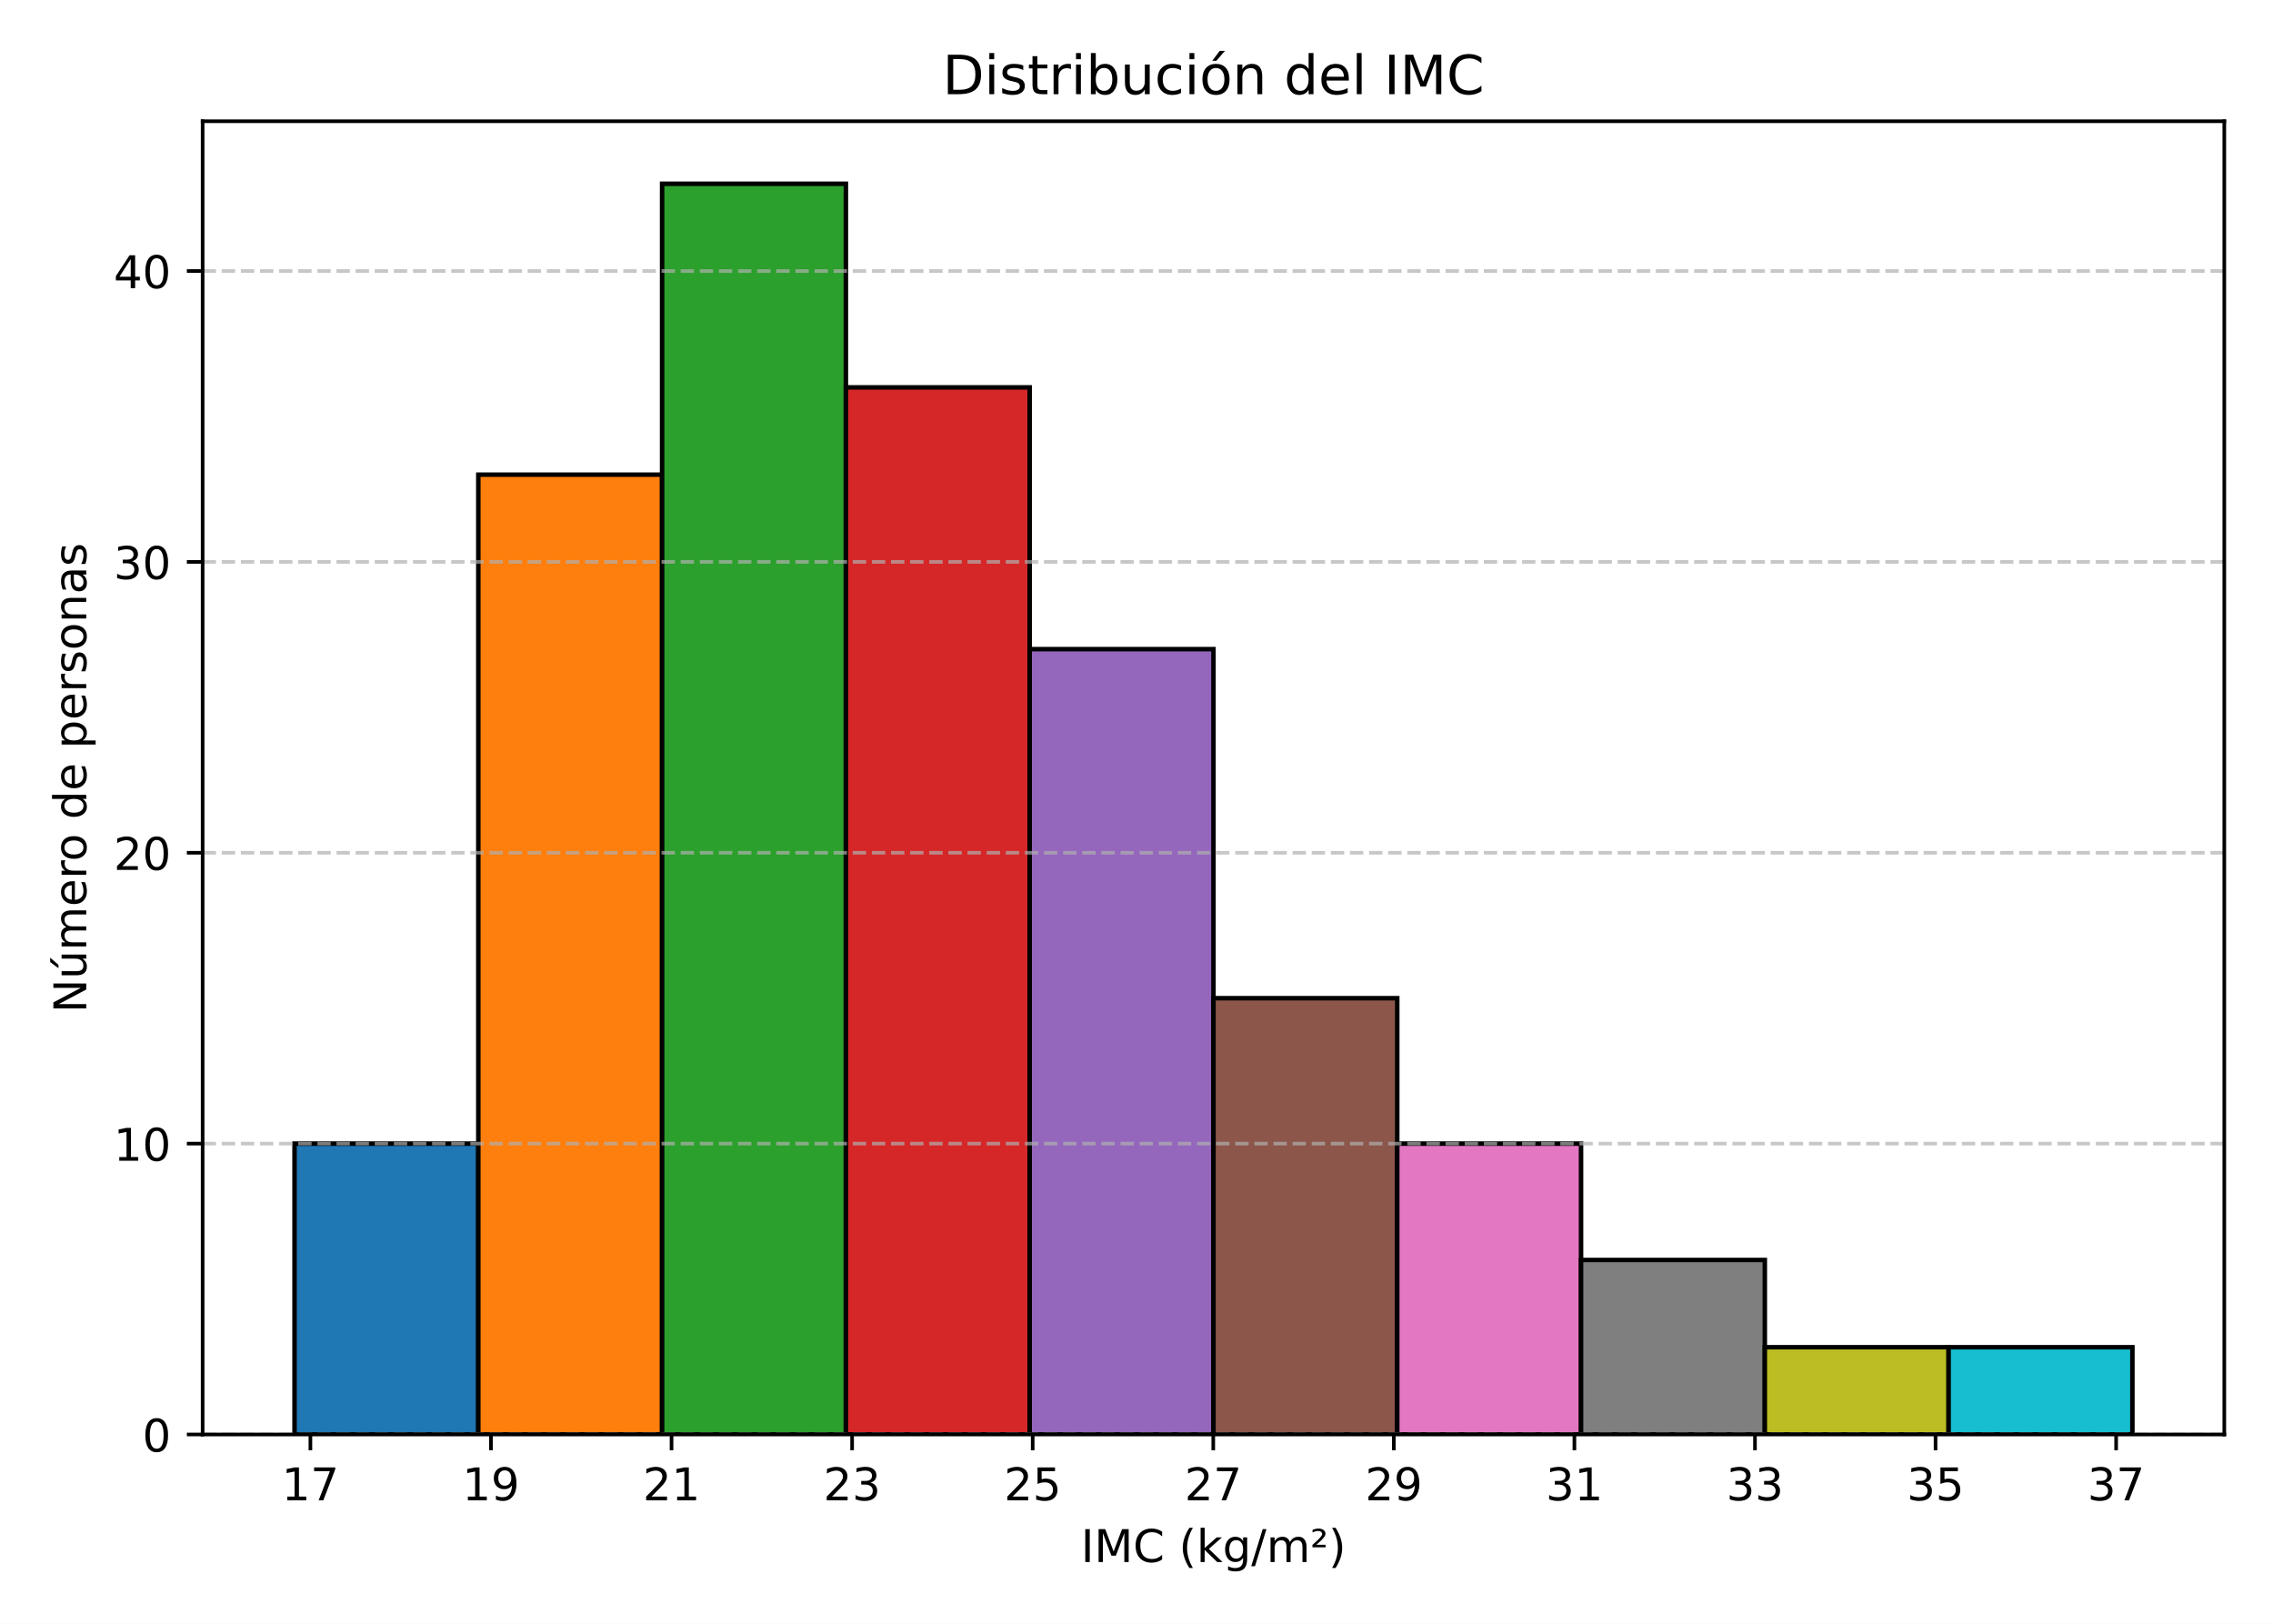
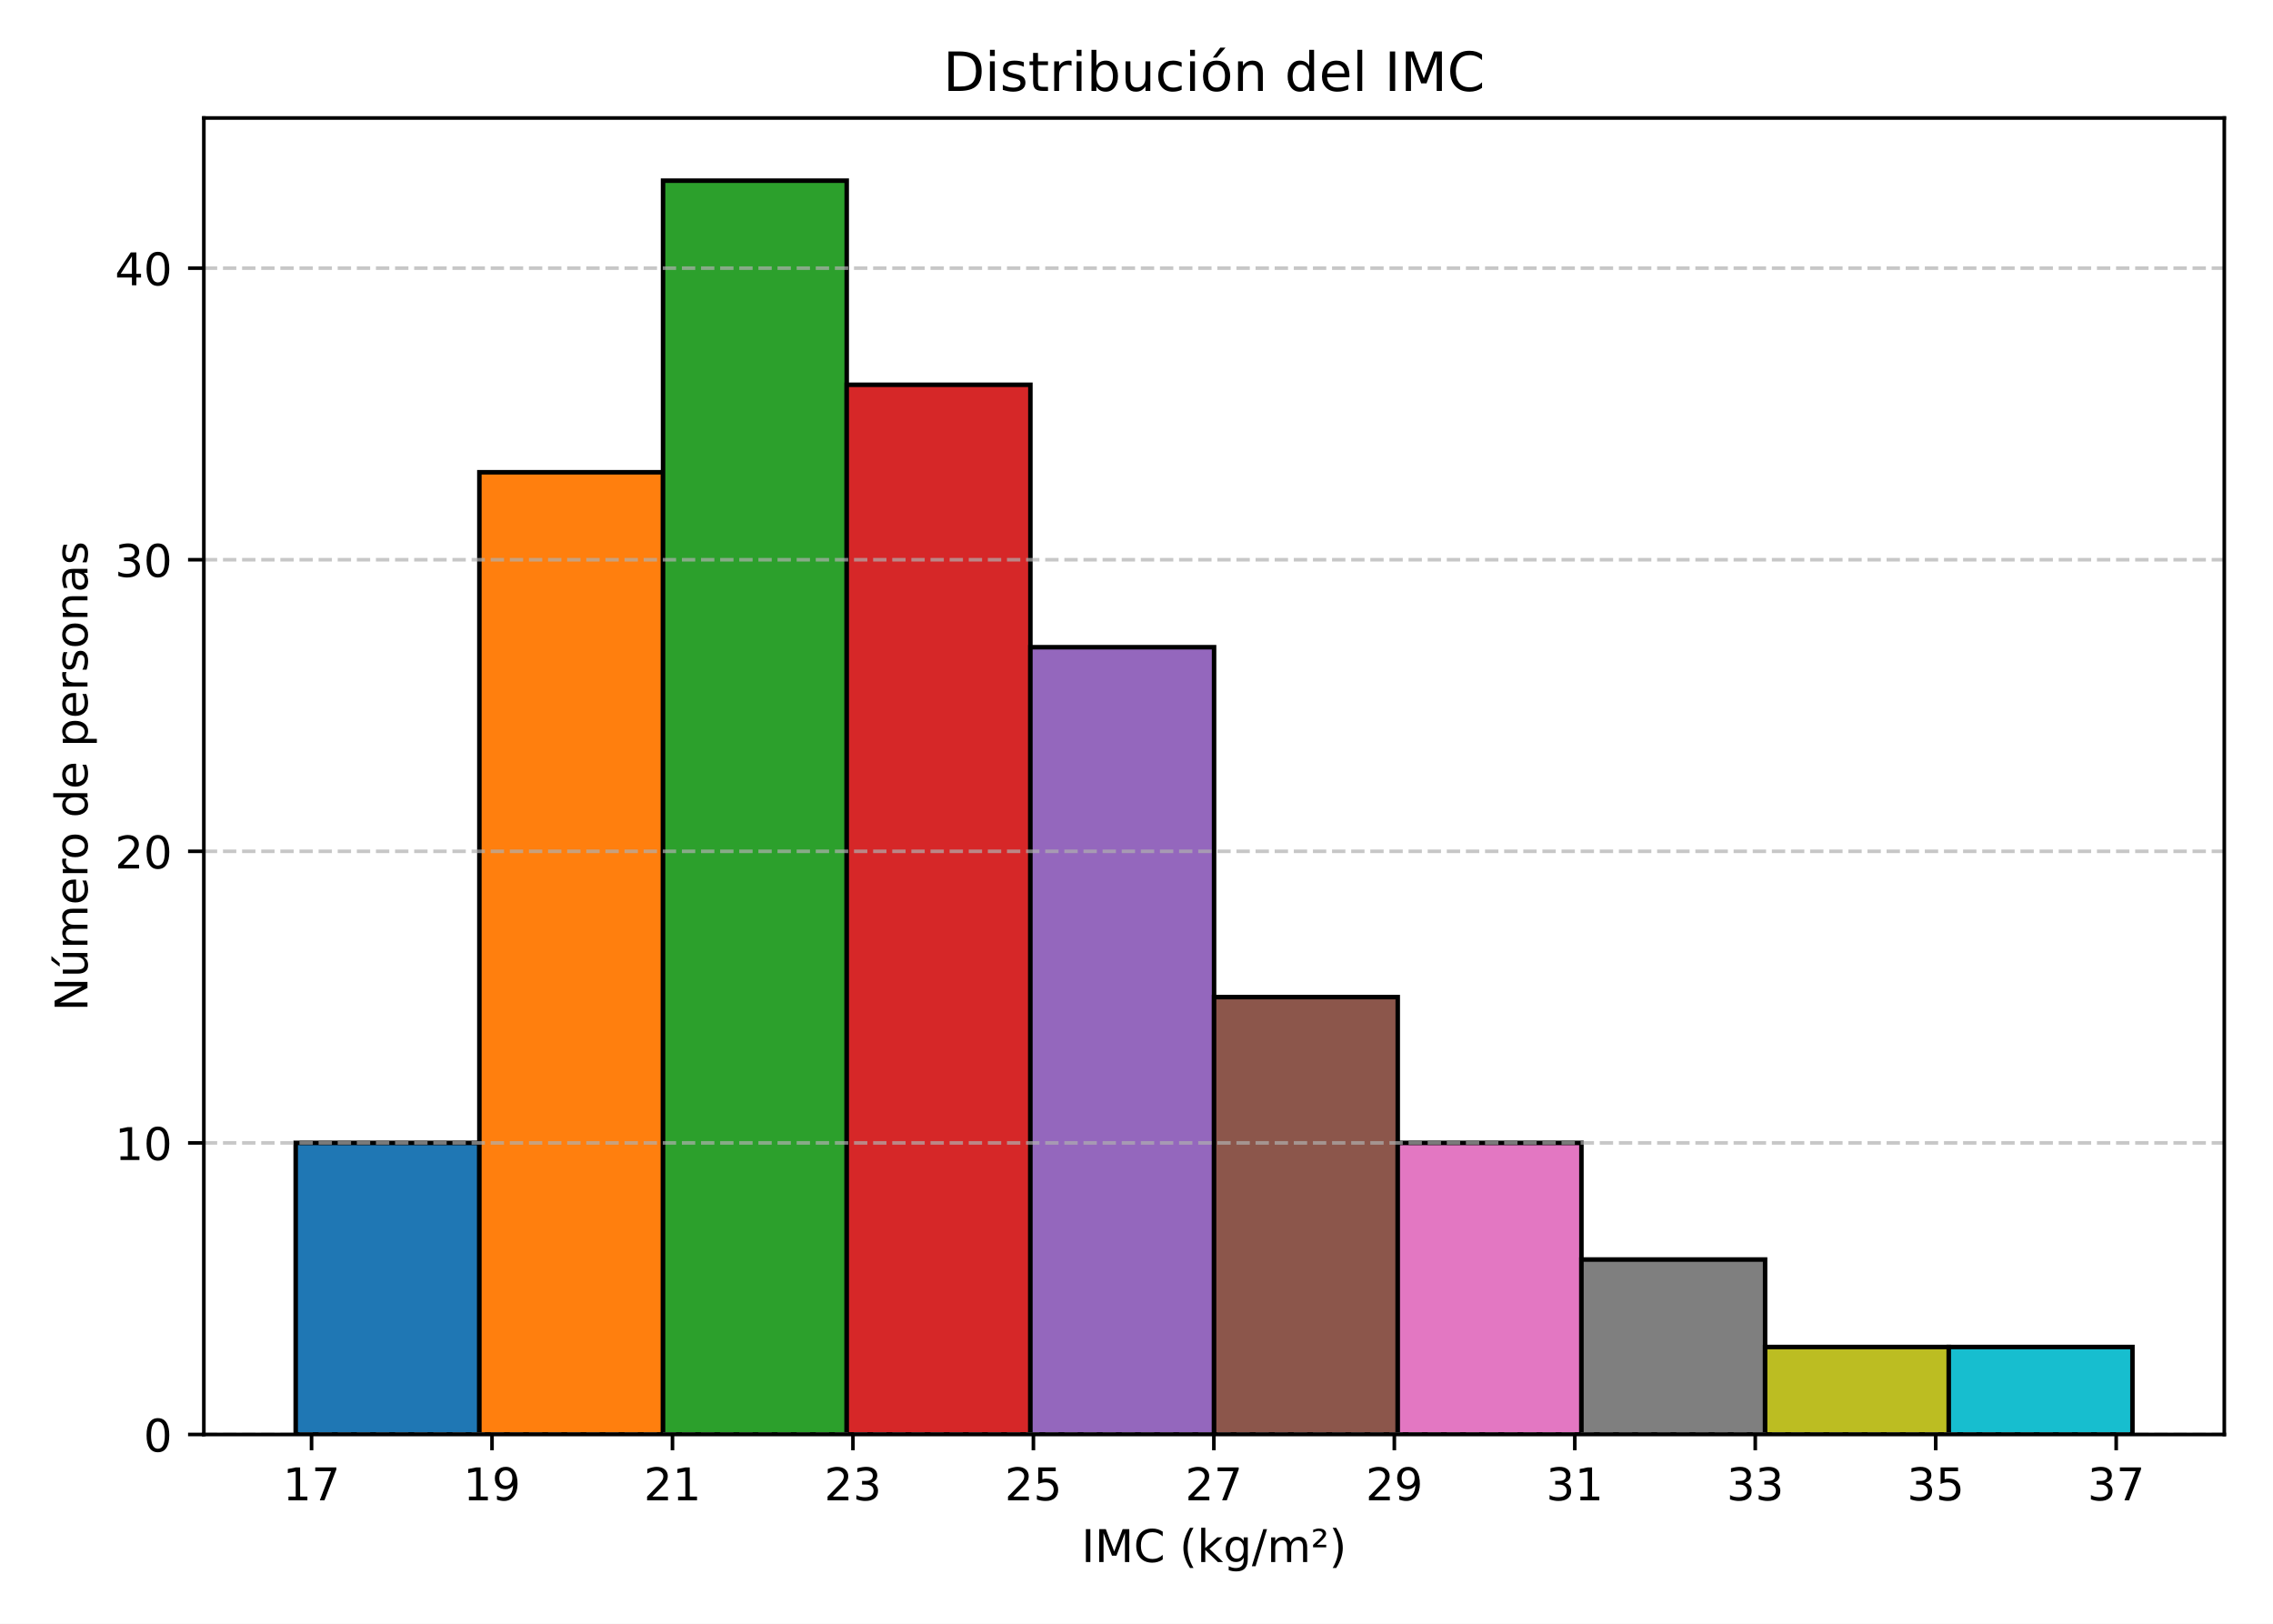
<svg xmlns="http://www.w3.org/2000/svg" xmlns:xlink="http://www.w3.org/1999/xlink" width="504pt" height="360pt" viewBox="0 0 504 360" version="1.1">
  <defs>
    <style type="text/css">*{stroke-linejoin: round; stroke-linecap: butt}</style>
  </defs>
  <g id="figure_1">
    <g id="patch_1">
      <path d="M 0 360  L 504 360  L 504 0  L 0 0  z " style="fill: #ffffff" />
    </g>
    <g id="axes_1">
      <g id="patch_2">
-         <path d="M 44.93 318.04  L 493.2 318.04  L 493.2 26.88  L 44.93 26.88  z " style="fill: #ffffff" />
+         <path d="M 45.2 318.04  L 493.2 318.04  L 493.2 26.16  L 45.2 26.16  z " style="fill: #ffffff" />
      </g>
      <g id="patch_3">
-         <path d="M 65.306 318.04  L 106.058 318.04  L 106.058 253.553  L 65.306 253.553  z " clip-path="url(#p13de9a1441)" style="fill: #1f77b4; stroke: #000000; stroke-linejoin: miter" />
+         <path d="M 65.564 318.04  L 106.291 318.04  L 106.291 253.393  L 65.564 253.393  z " clip-path="url(#p367b91d0f3)" style="fill: #1f77b4; stroke: #000000; stroke-linejoin: miter" />
      </g>
      <g id="patch_4">
-         <path d="M 106.058 318.04  L 146.81 318.04  L 146.81 105.232  L 106.058 105.232  z " clip-path="url(#p13de9a1441)" style="fill: #ff7f0e; stroke: #000000; stroke-linejoin: miter" />
+         <path d="M 106.291 318.04  L 147.018 318.04  L 147.018 104.706  L 106.291 104.706  z " clip-path="url(#p367b91d0f3)" style="fill: #ff7f0e; stroke: #000000; stroke-linejoin: miter" />
      </g>
      <g id="patch_5">
-         <path d="M 146.81 318.04  L 187.561 318.04  L 187.561 40.745  L 146.81 40.745  z " clip-path="url(#p13de9a1441)" style="fill: #2ca02c; stroke: #000000; stroke-linejoin: miter" />
+         <path d="M 147.018 318.04  L 187.745 318.04  L 187.745 40.059  L 147.018 40.059  z " clip-path="url(#p367b91d0f3)" style="fill: #2ca02c; stroke: #000000; stroke-linejoin: miter" />
      </g>
      <g id="patch_6">
-         <path d="M 187.561 318.04  L 228.313 318.04  L 228.313 85.886  L 187.561 85.886  z " clip-path="url(#p13de9a1441)" style="fill: #d62728; stroke: #000000; stroke-linejoin: miter" />
+         <path d="M 187.745 318.04  L 228.473 318.04  L 228.473 85.312  L 187.745 85.312  z " clip-path="url(#p367b91d0f3)" style="fill: #d62728; stroke: #000000; stroke-linejoin: miter" />
      </g>
      <g id="patch_7">
-         <path d="M 228.313 318.04  L 269.065 318.04  L 269.065 143.924  L 228.313 143.924  z " clip-path="url(#p13de9a1441)" style="fill: #9467bd; stroke: #000000; stroke-linejoin: miter" />
+         <path d="M 228.473 318.04  L 269.2 318.04  L 269.2 143.494  L 228.473 143.494  z " clip-path="url(#p367b91d0f3)" style="fill: #9467bd; stroke: #000000; stroke-linejoin: miter" />
      </g>
      <g id="patch_8">
-         <path d="M 269.065 318.04  L 309.817 318.04  L 309.817 221.309  L 269.065 221.309  z " clip-path="url(#p13de9a1441)" style="fill: #8c564b; stroke: #000000; stroke-linejoin: miter" />
+         <path d="M 269.2 318.04  L 309.927 318.04  L 309.927 221.07  L 269.2 221.07  z " clip-path="url(#p367b91d0f3)" style="fill: #8c564b; stroke: #000000; stroke-linejoin: miter" />
      </g>
      <g id="patch_9">
-         <path d="M 309.817 318.04  L 350.569 318.04  L 350.569 253.553  L 309.817 253.553  z " clip-path="url(#p13de9a1441)" style="fill: #e377c2; stroke: #000000; stroke-linejoin: miter" />
+         <path d="M 309.927 318.04  L 350.655 318.04  L 350.655 253.393  L 309.927 253.393  z " clip-path="url(#p367b91d0f3)" style="fill: #e377c2; stroke: #000000; stroke-linejoin: miter" />
      </g>
      <g id="patch_10">
-         <path d="M 350.569 318.04  L 391.32 318.04  L 391.32 279.348  L 350.569 279.348  z " clip-path="url(#p13de9a1441)" style="fill: #7f7f7f; stroke: #000000; stroke-linejoin: miter" />
+         <path d="M 350.655 318.04  L 391.382 318.04  L 391.382 279.252  L 350.655 279.252  z " clip-path="url(#p367b91d0f3)" style="fill: #7f7f7f; stroke: #000000; stroke-linejoin: miter" />
      </g>
      <g id="patch_11">
-         <path d="M 391.32 318.04  L 432.072 318.04  L 432.072 298.694  L 391.32 298.694  z " clip-path="url(#p13de9a1441)" style="fill: #bcbd22; stroke: #000000; stroke-linejoin: miter" />
+         <path d="M 391.382 318.04  L 432.109 318.04  L 432.109 298.646  L 391.382 298.646  z " clip-path="url(#p367b91d0f3)" style="fill: #bcbd22; stroke: #000000; stroke-linejoin: miter" />
      </g>
      <g id="patch_12">
-         <path d="M 432.072 318.04  L 472.824 318.04  L 472.824 298.694  L 432.072 298.694  z " clip-path="url(#p13de9a1441)" style="fill: #17becf; stroke: #000000; stroke-linejoin: miter" />
+         <path d="M 432.109 318.04  L 472.836 318.04  L 472.836 298.646  L 432.109 298.646  z " clip-path="url(#p367b91d0f3)" style="fill: #17becf; stroke: #000000; stroke-linejoin: miter" />
      </g>
      <g id="matplotlib.axis_1">
        <g id="xtick_1">
          <g id="line2d_1">
            <defs>
-               <path id="ma0584a6350" d="M 0 0  L 0 3.5  " style="stroke: #000000; stroke-width: 0.8" />
+               <path id="mebb7be02b2" d="M 0 0  L 0 3.5  " style="stroke: #000000; stroke-width: 0.8" />
            </defs>
            <g>
-               <use xlink:href="#ma0584a6350" x="68.825" y="318.04" style="stroke: #000000; stroke-width: 0.8" />
+               <use xlink:href="#mebb7be02b2" x="69.08" y="318.04" style="stroke: #000000; stroke-width: 0.8" />
            </g>
          </g>
          <g id="text_1">
-             <g transform="translate(62.46231 332.6384) scale(0.1 -0.1)">
+             <g transform="translate(62.71791 332.6384) scale(0.1 -0.1)">
              <defs>
                <path id="DejaVuSans-31" d="M 794 531  L 1825 531  L 1825 4091  L 703 3866  L 703 4441  L 1819 4666  L 2450 4666  L 2450 531  L 3481 531  L 3481 0  L 794 0  L 794 531  z " transform="scale(0.015625)" />
                <path id="DejaVuSans-37" d="M 525 4666  L 3525 4666  L 3525 4397  L 1831 0  L 1172 0  L 2766 4134  L 525 4134  L 525 4666  z " transform="scale(0.015625)" />
              </defs>
              <use xlink:href="#DejaVuSans-31" />
-               <use xlink:href="#DejaVuSans-37" transform="translate(63.62305 0)" />
+               <use xlink:href="#DejaVuSans-37" x="63.623" />
            </g>
          </g>
        </g>
        <g id="xtick_2">
          <g id="line2d_2">
            <g>
-               <use xlink:href="#ma0584a6350" x="108.864" y="318.04" style="stroke: #000000; stroke-width: 0.8" />
+               <use xlink:href="#mebb7be02b2" x="109.095" y="318.04" style="stroke: #000000; stroke-width: 0.8" />
            </g>
          </g>
          <g id="text_2">
-             <g transform="translate(102.5014 332.6384) scale(0.1 -0.1)">
+             <g transform="translate(102.7329 332.6384) scale(0.1 -0.1)">
              <defs>
                <path id="DejaVuSans-39" d="M 703 97  L 703 672  Q 941 559 1184 500  Q 1428 441 1663 441  Q 2288 441 2617 861  Q 2947 1281 2994 2138  Q 2813 1869 2534 1725  Q 2256 1581 1919 1581  Q 1219 1581 811 2004  Q 403 2428 403 3163  Q 403 3881 828 4315  Q 1253 4750 1959 4750  Q 2769 4750 3195 4129  Q 3622 3509 3622 2328  Q 3622 1225 3098 567  Q 2575 -91 1691 -91  Q 1453 -91 1209 -44  Q 966 3 703 97  z M 1959 2075  Q 2384 2075 2632 2365  Q 2881 2656 2881 3163  Q 2881 3666 2632 3958  Q 2384 4250 1959 4250  Q 1534 4250 1286 3958  Q 1038 3666 1038 3163  Q 1038 2656 1286 2365  Q 1534 2075 1959 2075  z " transform="scale(0.015625)" />
              </defs>
              <use xlink:href="#DejaVuSans-31" />
-               <use xlink:href="#DejaVuSans-39" transform="translate(63.62305 0)" />
+               <use xlink:href="#DejaVuSans-39" x="63.623" />
            </g>
          </g>
        </g>
        <g id="xtick_3">
          <g id="line2d_3">
            <g>
-               <use xlink:href="#ma0584a6350" x="148.903" y="318.04" style="stroke: #000000; stroke-width: 0.8" />
+               <use xlink:href="#mebb7be02b2" x="149.11" y="318.04" style="stroke: #000000; stroke-width: 0.8" />
            </g>
          </g>
          <g id="text_3">
-             <g transform="translate(142.5405 332.6384) scale(0.1 -0.1)">
+             <g transform="translate(142.7478 332.6384) scale(0.1 -0.1)">
              <defs>
                <path id="DejaVuSans-32" d="M 1228 531  L 3431 531  L 3431 0  L 469 0  L 469 531  Q 828 903 1448 1529  Q 2069 2156 2228 2338  Q 2531 2678 2651 2914  Q 2772 3150 2772 3378  Q 2772 3750 2511 3984  Q 2250 4219 1831 4219  Q 1534 4219 1204 4116  Q 875 4013 500 3803  L 500 4441  Q 881 4594 1212 4672  Q 1544 4750 1819 4750  Q 2544 4750 2975 4387  Q 3406 4025 3406 3419  Q 3406 3131 3298 2873  Q 3191 2616 2906 2266  Q 2828 2175 2409 1742  Q 1991 1309 1228 531  z " transform="scale(0.015625)" />
              </defs>
              <use xlink:href="#DejaVuSans-32" />
-               <use xlink:href="#DejaVuSans-31" transform="translate(63.62305 0)" />
+               <use xlink:href="#DejaVuSans-31" x="63.623" />
            </g>
          </g>
        </g>
        <g id="xtick_4">
          <g id="line2d_4">
            <g>
-               <use xlink:href="#ma0584a6350" x="188.942" y="318.04" style="stroke: #000000; stroke-width: 0.8" />
+               <use xlink:href="#mebb7be02b2" x="189.125" y="318.04" style="stroke: #000000; stroke-width: 0.8" />
            </g>
          </g>
          <g id="text_4">
-             <g transform="translate(182.5795 332.6384) scale(0.1 -0.1)">
+             <g transform="translate(182.7628 332.6384) scale(0.1 -0.1)">
              <defs>
                <path id="DejaVuSans-33" d="M 2597 2516  Q 3050 2419 3304 2112  Q 3559 1806 3559 1356  Q 3559 666 3084 287  Q 2609 -91 1734 -91  Q 1441 -91 1130 -33  Q 819 25 488 141  L 488 750  Q 750 597 1062 519  Q 1375 441 1716 441  Q 2309 441 2620 675  Q 2931 909 2931 1356  Q 2931 1769 2642 2001  Q 2353 2234 1838 2234  L 1294 2234  L 1294 2753  L 1863 2753  Q 2328 2753 2575 2939  Q 2822 3125 2822 3475  Q 2822 3834 2567 4026  Q 2313 4219 1838 4219  Q 1578 4219 1281 4162  Q 984 4106 628 3988  L 628 4550  Q 988 4650 1302 4700  Q 1616 4750 1894 4750  Q 2613 4750 3031 4423  Q 3450 4097 3450 3541  Q 3450 3153 3228 2886  Q 3006 2619 2597 2516  z " transform="scale(0.015625)" />
              </defs>
              <use xlink:href="#DejaVuSans-32" />
-               <use xlink:href="#DejaVuSans-33" transform="translate(63.62305 0)" />
+               <use xlink:href="#DejaVuSans-33" x="63.623" />
            </g>
          </g>
        </g>
        <g id="xtick_5">
          <g id="line2d_5">
            <g>
-               <use xlink:href="#ma0584a6350" x="228.981" y="318.04" style="stroke: #000000; stroke-width: 0.8" />
+               <use xlink:href="#mebb7be02b2" x="229.14" y="318.04" style="stroke: #000000; stroke-width: 0.8" />
            </g>
          </g>
          <g id="text_5">
-             <g transform="translate(222.6186 332.6384) scale(0.1 -0.1)">
+             <g transform="translate(222.7778 332.6384) scale(0.1 -0.1)">
              <defs>
                <path id="DejaVuSans-35" d="M 691 4666  L 3169 4666  L 3169 4134  L 1269 4134  L 1269 2991  Q 1406 3038 1543 3061  Q 1681 3084 1819 3084  Q 2600 3084 3056 2656  Q 3513 2228 3513 1497  Q 3513 744 3044 326  Q 2575 -91 1722 -91  Q 1428 -91 1123 -41  Q 819 9 494 109  L 494 744  Q 775 591 1075 516  Q 1375 441 1709 441  Q 2250 441 2565 725  Q 2881 1009 2881 1497  Q 2881 1984 2565 2268  Q 2250 2553 1709 2553  Q 1456 2553 1204 2497  Q 953 2441 691 2322  L 691 4666  z " transform="scale(0.015625)" />
              </defs>
              <use xlink:href="#DejaVuSans-32" />
-               <use xlink:href="#DejaVuSans-35" transform="translate(63.62305 0)" />
+               <use xlink:href="#DejaVuSans-35" x="63.623" />
            </g>
          </g>
        </g>
        <g id="xtick_6">
          <g id="line2d_6">
            <g>
-               <use xlink:href="#ma0584a6350" x="269.02" y="318.04" style="stroke: #000000; stroke-width: 0.8" />
+               <use xlink:href="#mebb7be02b2" x="269.155" y="318.04" style="stroke: #000000; stroke-width: 0.8" />
            </g>
          </g>
          <g id="text_6">
-             <g transform="translate(262.6577 332.6384) scale(0.1 -0.1)">
-               <use xlink:href="#DejaVuSans-32" />
-               <use xlink:href="#DejaVuSans-37" transform="translate(63.62305 0)" />
+             <g transform="translate(262.7927 332.6384) scale(0.1 -0.1)">
+               <use xlink:href="#DejaVuSans-32" />
+               <use xlink:href="#DejaVuSans-37" x="63.623" />
            </g>
          </g>
        </g>
        <g id="xtick_7">
          <g id="line2d_7">
            <g>
-               <use xlink:href="#ma0584a6350" x="309.059" y="318.04" style="stroke: #000000; stroke-width: 0.8" />
+               <use xlink:href="#mebb7be02b2" x="309.17" y="318.04" style="stroke: #000000; stroke-width: 0.8" />
            </g>
          </g>
          <g id="text_7">
-             <g transform="translate(302.6968 332.6384) scale(0.1 -0.1)">
-               <use xlink:href="#DejaVuSans-32" />
-               <use xlink:href="#DejaVuSans-39" transform="translate(63.62305 0)" />
+             <g transform="translate(302.8077 332.6384) scale(0.1 -0.1)">
+               <use xlink:href="#DejaVuSans-32" />
+               <use xlink:href="#DejaVuSans-39" x="63.623" />
            </g>
          </g>
        </g>
        <g id="xtick_8">
          <g id="line2d_8">
            <g>
-               <use xlink:href="#ma0584a6350" x="349.098" y="318.04" style="stroke: #000000; stroke-width: 0.8" />
+               <use xlink:href="#mebb7be02b2" x="349.185" y="318.04" style="stroke: #000000; stroke-width: 0.8" />
            </g>
          </g>
          <g id="text_8">
-             <g transform="translate(342.7358 332.6384) scale(0.1 -0.1)">
+             <g transform="translate(342.8226 332.6384) scale(0.1 -0.1)">
              <use xlink:href="#DejaVuSans-33" />
-               <use xlink:href="#DejaVuSans-31" transform="translate(63.62305 0)" />
+               <use xlink:href="#DejaVuSans-31" x="63.623" />
            </g>
          </g>
        </g>
        <g id="xtick_9">
          <g id="line2d_9">
            <g>
-               <use xlink:href="#ma0584a6350" x="389.137" y="318.04" style="stroke: #000000; stroke-width: 0.8" />
+               <use xlink:href="#mebb7be02b2" x="389.2" y="318.04" style="stroke: #000000; stroke-width: 0.8" />
            </g>
          </g>
          <g id="text_9">
-             <g transform="translate(382.7749 332.6384) scale(0.1 -0.1)">
+             <g transform="translate(382.8376 332.6384) scale(0.1 -0.1)">
              <use xlink:href="#DejaVuSans-33" />
-               <use xlink:href="#DejaVuSans-33" transform="translate(63.62305 0)" />
+               <use xlink:href="#DejaVuSans-33" x="63.623" />
            </g>
          </g>
        </g>
        <g id="xtick_10">
          <g id="line2d_10">
            <g>
-               <use xlink:href="#ma0584a6350" x="429.176" y="318.04" style="stroke: #000000; stroke-width: 0.8" />
+               <use xlink:href="#mebb7be02b2" x="429.215" y="318.04" style="stroke: #000000; stroke-width: 0.8" />
            </g>
          </g>
          <g id="text_10">
-             <g transform="translate(422.814 332.6384) scale(0.1 -0.1)">
+             <g transform="translate(422.8526 332.6384) scale(0.1 -0.1)">
              <use xlink:href="#DejaVuSans-33" />
-               <use xlink:href="#DejaVuSans-35" transform="translate(63.62305 0)" />
+               <use xlink:href="#DejaVuSans-35" x="63.623" />
            </g>
          </g>
        </g>
        <g id="xtick_11">
          <g id="line2d_11">
            <g>
-               <use xlink:href="#ma0584a6350" x="469.216" y="318.04" style="stroke: #000000; stroke-width: 0.8" />
+               <use xlink:href="#mebb7be02b2" x="469.23" y="318.04" style="stroke: #000000; stroke-width: 0.8" />
            </g>
          </g>
          <g id="text_11">
-             <g transform="translate(462.8531 332.6384) scale(0.1 -0.1)">
+             <g transform="translate(462.8675 332.6384) scale(0.1 -0.1)">
              <use xlink:href="#DejaVuSans-33" />
-               <use xlink:href="#DejaVuSans-37" transform="translate(63.62305 0)" />
+               <use xlink:href="#DejaVuSans-37" x="63.623" />
            </g>
          </g>
        </g>
        <g id="text_12">
-           <g transform="translate(239.665 346.3166) scale(0.1 -0.1)">
+           <g transform="translate(239.8 346.3166) scale(0.1 -0.1)">
            <defs>
              <path id="DejaVuSans-49" d="M 628 4666  L 1259 4666  L 1259 0  L 628 0  L 628 4666  z " transform="scale(0.015625)" />
              <path id="DejaVuSans-4d" d="M 628 4666  L 1569 4666  L 2759 1491  L 3956 4666  L 4897 4666  L 4897 0  L 4281 0  L 4281 4097  L 3078 897  L 2444 897  L 1241 4097  L 1241 0  L 628 0  L 628 4666  z " transform="scale(0.015625)" />
              <path id="DejaVuSans-43" d="M 4122 4306  L 4122 3641  Q 3803 3938 3442 4084  Q 3081 4231 2675 4231  Q 1875 4231 1450 3742  Q 1025 3253 1025 2328  Q 1025 1406 1450 917  Q 1875 428 2675 428  Q 3081 428 3442 575  Q 3803 722 4122 1019  L 4122 359  Q 3791 134 3420 21  Q 3050 -91 2638 -91  Q 1578 -91 968 557  Q 359 1206 359 2328  Q 359 3453 968 4101  Q 1578 4750 2638 4750  Q 3056 4750 3426 4639  Q 3797 4528 4122 4306  z " transform="scale(0.015625)" />
              <path id="DejaVuSans-20" transform="scale(0.015625)" />
              <path id="DejaVuSans-28" d="M 1984 4856  Q 1566 4138 1362 3434  Q 1159 2731 1159 2009  Q 1159 1288 1364 580  Q 1569 -128 1984 -844  L 1484 -844  Q 1016 -109 783 600  Q 550 1309 550 2009  Q 550 2706 781 3412  Q 1013 4119 1484 4856  L 1984 4856  z " transform="scale(0.015625)" />
              <path id="DejaVuSans-6b" d="M 581 4863  L 1159 4863  L 1159 1991  L 2875 3500  L 3609 3500  L 1753 1863  L 3688 0  L 2938 0  L 1159 1709  L 1159 0  L 581 0  L 581 4863  z " transform="scale(0.015625)" />
              <path id="DejaVuSans-67" d="M 2906 1791  Q 2906 2416 2648 2759  Q 2391 3103 1925 3103  Q 1463 3103 1205 2759  Q 947 2416 947 1791  Q 947 1169 1205 825  Q 1463 481 1925 481  Q 2391 481 2648 825  Q 2906 1169 2906 1791  z M 3481 434  Q 3481 -459 3084 -895  Q 2688 -1331 1869 -1331  Q 1566 -1331 1297 -1286  Q 1028 -1241 775 -1147  L 775 -588  Q 1028 -725 1275 -790  Q 1522 -856 1778 -856  Q 2344 -856 2625 -561  Q 2906 -266 2906 331  L 2906 616  Q 2728 306 2450 153  Q 2172 0 1784 0  Q 1141 0 747 490  Q 353 981 353 1791  Q 353 2603 747 3093  Q 1141 3584 1784 3584  Q 2172 3584 2450 3431  Q 2728 3278 2906 2969  L 2906 3500  L 3481 3500  L 3481 434  z " transform="scale(0.015625)" />
              <path id="DejaVuSans-2f" d="M 1625 4666  L 2156 4666  L 531 -594  L 0 -594  L 1625 4666  z " transform="scale(0.015625)" />
              <path id="DejaVuSans-6d" d="M 3328 2828  Q 3544 3216 3844 3400  Q 4144 3584 4550 3584  Q 5097 3584 5394 3201  Q 5691 2819 5691 2113  L 5691 0  L 5113 0  L 5113 2094  Q 5113 2597 4934 2840  Q 4756 3084 4391 3084  Q 3944 3084 3684 2787  Q 3425 2491 3425 1978  L 3425 0  L 2847 0  L 2847 2094  Q 2847 2600 2669 2842  Q 2491 3084 2119 3084  Q 1678 3084 1418 2786  Q 1159 2488 1159 1978  L 1159 0  L 581 0  L 581 3500  L 1159 3500  L 1159 2956  Q 1356 3278 1631 3431  Q 1906 3584 2284 3584  Q 2666 3584 2933 3390  Q 3200 3197 3328 2828  z " transform="scale(0.015625)" />
              <path id="DejaVuSans-b2" d="M 838 2444  L 2163 2444  L 2163 2088  L 294 2088  L 294 2431  Q 400 2528 597 2703  Q 1672 3656 1672 3950  Q 1672 4156 1509 4282  Q 1347 4409 1081 4409  Q 919 4409 728 4354  Q 538 4300 313 4191  L 313 4575  Q 553 4663 761 4706  Q 969 4750 1147 4750  Q 1600 4750 1872 4544  Q 2144 4338 2144 4000  Q 2144 3566 1109 2678  Q 934 2528 838 2444  z " transform="scale(0.015625)" />
              <path id="DejaVuSans-29" d="M 513 4856  L 1013 4856  Q 1481 4119 1714 3412  Q 1947 2706 1947 2009  Q 1947 1309 1714 600  Q 1481 -109 1013 -844  L 513 -844  Q 928 -128 1133 580  Q 1338 1288 1338 2009  Q 1338 2731 1133 3434  Q 928 4138 513 4856  z " transform="scale(0.015625)" />
            </defs>
            <use xlink:href="#DejaVuSans-49" />
-             <use xlink:href="#DejaVuSans-4d" transform="translate(29.49219 0)" />
-             <use xlink:href="#DejaVuSans-43" transform="translate(115.7715 0)" />
-             <use xlink:href="#DejaVuSans-20" transform="translate(185.5957 0)" />
-             <use xlink:href="#DejaVuSans-28" transform="translate(217.3828 0)" />
-             <use xlink:href="#DejaVuSans-6b" transform="translate(256.3965 0)" />
-             <use xlink:href="#DejaVuSans-67" transform="translate(314.3066 0)" />
-             <use xlink:href="#DejaVuSans-2f" transform="translate(377.7832 0)" />
-             <use xlink:href="#DejaVuSans-6d" transform="translate(411.4746 0)" />
-             <use xlink:href="#DejaVuSans-b2" transform="translate(508.8867 0)" />
-             <use xlink:href="#DejaVuSans-29" transform="translate(548.9746 0)" />
+             <use xlink:href="#DejaVuSans-4d" x="29.492" />
+             <use xlink:href="#DejaVuSans-43" x="115.771" />
+             <use xlink:href="#DejaVuSans-20" x="185.596" />
+             <use xlink:href="#DejaVuSans-28" x="217.383" />
+             <use xlink:href="#DejaVuSans-6b" x="256.396" />
+             <use xlink:href="#DejaVuSans-67" x="314.307" />
+             <use xlink:href="#DejaVuSans-2f" x="377.783" />
+             <use xlink:href="#DejaVuSans-6d" x="411.475" />
+             <use xlink:href="#DejaVuSans-b2" x="508.887" />
+             <use xlink:href="#DejaVuSans-29" x="548.975" />
          </g>
        </g>
      </g>
      <g id="matplotlib.axis_2">
        <g id="ytick_1">
          <g id="line2d_12">
-             <path d="M 44.93 318.04  L 493.2 318.04  " clip-path="url(#p13de9a1441)" style="fill: none; stroke-dasharray: 2.96,1.28; stroke-dashoffset: 0; stroke: #b0b0b0; stroke-opacity: 0.7; stroke-width: 0.8" />
+             <path d="M 45.2 318.04  L 493.2 318.04  " clip-path="url(#p367b91d0f3)" style="fill: none; stroke-dasharray: 2.96,1.28; stroke-dashoffset: 0; stroke: #b0b0b0; stroke-opacity: 0.7; stroke-width: 0.8" />
          </g>
          <g id="line2d_13">
            <defs>
-               <path id="mb60a70499f" d="M 0 0  L -3.5 0  " style="stroke: #000000; stroke-width: 0.8" />
+               <path id="m85d73cb7fb" d="M 0 0  L -3.5 0  " style="stroke: #000000; stroke-width: 0.8" />
            </defs>
            <g>
-               <use xlink:href="#mb60a70499f" x="44.93" y="318.04" style="stroke: #000000; stroke-width: 0.8" />
+               <use xlink:href="#m85d73cb7fb" x="45.2" y="318.04" style="stroke: #000000; stroke-width: 0.8" />
            </g>
          </g>
          <g id="text_13">
-             <g transform="translate(31.5675 321.8392) scale(0.1 -0.1)">
+             <g transform="translate(31.8375 321.8392) scale(0.1 -0.1)">
              <defs>
                <path id="DejaVuSans-30" d="M 2034 4250  Q 1547 4250 1301 3770  Q 1056 3291 1056 2328  Q 1056 1369 1301 889  Q 1547 409 2034 409  Q 2525 409 2770 889  Q 3016 1369 3016 2328  Q 3016 3291 2770 3770  Q 2525 4250 2034 4250  z M 2034 4750  Q 2819 4750 3233 4129  Q 3647 3509 3647 2328  Q 3647 1150 3233 529  Q 2819 -91 2034 -91  Q 1250 -91 836 529  Q 422 1150 422 2328  Q 422 3509 836 4129  Q 1250 4750 2034 4750  z " transform="scale(0.015625)" />
              </defs>
              <use xlink:href="#DejaVuSans-30" />
            </g>
          </g>
        </g>
        <g id="ytick_2">
          <g id="line2d_14">
-             <path d="M 44.93 253.553  L 493.2 253.553  " clip-path="url(#p13de9a1441)" style="fill: none; stroke-dasharray: 2.96,1.28; stroke-dashoffset: 0; stroke: #b0b0b0; stroke-opacity: 0.7; stroke-width: 0.8" />
+             <path d="M 45.2 253.393  L 493.2 253.393  " clip-path="url(#p367b91d0f3)" style="fill: none; stroke-dasharray: 2.96,1.28; stroke-dashoffset: 0; stroke: #b0b0b0; stroke-opacity: 0.7; stroke-width: 0.8" />
          </g>
          <g id="line2d_15">
            <g>
-               <use xlink:href="#mb60a70499f" x="44.93" y="253.553" style="stroke: #000000; stroke-width: 0.8" />
+               <use xlink:href="#m85d73cb7fb" x="45.2" y="253.393" style="stroke: #000000; stroke-width: 0.8" />
            </g>
          </g>
          <g id="text_14">
-             <g transform="translate(25.205 257.352) scale(0.1 -0.1)">
+             <g transform="translate(25.475 257.1925) scale(0.1 -0.1)">
              <use xlink:href="#DejaVuSans-31" />
-               <use xlink:href="#DejaVuSans-30" transform="translate(63.62305 0)" />
+               <use xlink:href="#DejaVuSans-30" x="63.623" />
            </g>
          </g>
        </g>
        <g id="ytick_3">
          <g id="line2d_16">
-             <path d="M 44.93 189.065  L 493.2 189.065  " clip-path="url(#p13de9a1441)" style="fill: none; stroke-dasharray: 2.96,1.28; stroke-dashoffset: 0; stroke: #b0b0b0; stroke-opacity: 0.7; stroke-width: 0.8" />
+             <path d="M 45.2 188.747  L 493.2 188.747  " clip-path="url(#p367b91d0f3)" style="fill: none; stroke-dasharray: 2.96,1.28; stroke-dashoffset: 0; stroke: #b0b0b0; stroke-opacity: 0.7; stroke-width: 0.8" />
          </g>
          <g id="line2d_17">
            <g>
-               <use xlink:href="#mb60a70499f" x="44.93" y="189.065" style="stroke: #000000; stroke-width: 0.8" />
+               <use xlink:href="#m85d73cb7fb" x="45.2" y="188.747" style="stroke: #000000; stroke-width: 0.8" />
            </g>
          </g>
          <g id="text_15">
-             <g transform="translate(25.205 192.8647) scale(0.1 -0.1)">
-               <use xlink:href="#DejaVuSans-32" />
-               <use xlink:href="#DejaVuSans-30" transform="translate(63.62305 0)" />
+             <g transform="translate(25.475 192.5458) scale(0.1 -0.1)">
+               <use xlink:href="#DejaVuSans-32" />
+               <use xlink:href="#DejaVuSans-30" x="63.623" />
            </g>
          </g>
        </g>
        <g id="ytick_4">
          <g id="line2d_18">
-             <path d="M 44.93 124.578  L 493.2 124.578  " clip-path="url(#p13de9a1441)" style="fill: none; stroke-dasharray: 2.96,1.28; stroke-dashoffset: 0; stroke: #b0b0b0; stroke-opacity: 0.7; stroke-width: 0.8" />
+             <path d="M 45.2 124.1  L 493.2 124.1  " clip-path="url(#p367b91d0f3)" style="fill: none; stroke-dasharray: 2.96,1.28; stroke-dashoffset: 0; stroke: #b0b0b0; stroke-opacity: 0.7; stroke-width: 0.8" />
          </g>
          <g id="line2d_19">
            <g>
-               <use xlink:href="#mb60a70499f" x="44.93" y="124.578" style="stroke: #000000; stroke-width: 0.8" />
+               <use xlink:href="#m85d73cb7fb" x="45.2" y="124.1" style="stroke: #000000; stroke-width: 0.8" />
            </g>
          </g>
          <g id="text_16">
-             <g transform="translate(25.205 128.3774) scale(0.1 -0.1)">
+             <g transform="translate(25.475 127.899) scale(0.1 -0.1)">
              <use xlink:href="#DejaVuSans-33" />
-               <use xlink:href="#DejaVuSans-30" transform="translate(63.62305 0)" />
+               <use xlink:href="#DejaVuSans-30" x="63.623" />
            </g>
          </g>
        </g>
        <g id="ytick_5">
          <g id="line2d_20">
-             <path d="M 44.93 60.091  L 493.2 60.091  " clip-path="url(#p13de9a1441)" style="fill: none; stroke-dasharray: 2.96,1.28; stroke-dashoffset: 0; stroke: #b0b0b0; stroke-opacity: 0.7; stroke-width: 0.8" />
+             <path d="M 45.2 59.453  L 493.2 59.453  " clip-path="url(#p367b91d0f3)" style="fill: none; stroke-dasharray: 2.96,1.28; stroke-dashoffset: 0; stroke: #b0b0b0; stroke-opacity: 0.7; stroke-width: 0.8" />
          </g>
          <g id="line2d_21">
            <g>
-               <use xlink:href="#mb60a70499f" x="44.93" y="60.091" style="stroke: #000000; stroke-width: 0.8" />
+               <use xlink:href="#m85d73cb7fb" x="45.2" y="59.453" style="stroke: #000000; stroke-width: 0.8" />
            </g>
          </g>
          <g id="text_17">
-             <g transform="translate(25.205 63.89016) scale(0.1 -0.1)">
+             <g transform="translate(25.475 63.25229) scale(0.1 -0.1)">
              <defs>
                <path id="DejaVuSans-34" d="M 2419 4116  L 825 1625  L 2419 1625  L 2419 4116  z M 2253 4666  L 3047 4666  L 3047 1625  L 3713 1625  L 3713 1100  L 3047 1100  L 3047 0  L 2419 0  L 2419 1100  L 313 1100  L 313 1709  L 2253 4666  z " transform="scale(0.015625)" />
              </defs>
              <use xlink:href="#DejaVuSans-34" />
-               <use xlink:href="#DejaVuSans-30" transform="translate(63.62305 0)" />
+               <use xlink:href="#DejaVuSans-30" x="63.623" />
            </g>
          </g>
        </g>
        <g id="text_18">
-           <g transform="translate(19.12531 224.5553) rotate(-90) scale(0.1 -0.1)">
+           <g transform="translate(19.39531 224.1953) rotate(-90) scale(0.1 -0.1)">
            <defs>
              <path id="DejaVuSans-4e" d="M 628 4666  L 1478 4666  L 3547 763  L 3547 4666  L 4159 4666  L 4159 0  L 3309 0  L 1241 3903  L 1241 0  L 628 0  L 628 4666  z " transform="scale(0.015625)" />
              <path id="DejaVuSans-fa" d="M 544 1381  L 544 3500  L 1119 3500  L 1119 1403  Q 1119 906 1312 657  Q 1506 409 1894 409  Q 2359 409 2629 706  Q 2900 1003 2900 1516  L 2900 3500  L 3475 3500  L 3475 0  L 2900 0  L 2900 538  Q 2691 219 2414 64  Q 2138 -91 1772 -91  Q 1169 -91 856 284  Q 544 659 544 1381  z M 1991 3584  L 1991 3584  z M 2418 5119  L 3040 5119  L 2022 3944  L 1543 3944  L 2418 5119  z " transform="scale(0.015625)" />
              <path id="DejaVuSans-65" d="M 3597 1894  L 3597 1613  L 953 1613  Q 991 1019 1311 708  Q 1631 397 2203 397  Q 2534 397 2845 478  Q 3156 559 3463 722  L 3463 178  Q 3153 47 2828 -22  Q 2503 -91 2169 -91  Q 1331 -91 842 396  Q 353 884 353 1716  Q 353 2575 817 3079  Q 1281 3584 2069 3584  Q 2775 3584 3186 3129  Q 3597 2675 3597 1894  z M 3022 2063  Q 3016 2534 2758 2815  Q 2500 3097 2075 3097  Q 1594 3097 1305 2825  Q 1016 2553 972 2059  L 3022 2063  z " transform="scale(0.015625)" />
              <path id="DejaVuSans-72" d="M 2631 2963  Q 2534 3019 2420 3045  Q 2306 3072 2169 3072  Q 1681 3072 1420 2755  Q 1159 2438 1159 1844  L 1159 0  L 581 0  L 581 3500  L 1159 3500  L 1159 2956  Q 1341 3275 1631 3429  Q 1922 3584 2338 3584  Q 2397 3584 2469 3576  Q 2541 3569 2628 3553  L 2631 2963  z " transform="scale(0.015625)" />
              <path id="DejaVuSans-6f" d="M 1959 3097  Q 1497 3097 1228 2736  Q 959 2375 959 1747  Q 959 1119 1226 758  Q 1494 397 1959 397  Q 2419 397 2687 759  Q 2956 1122 2956 1747  Q 2956 2369 2687 2733  Q 2419 3097 1959 3097  z M 1959 3584  Q 2709 3584 3137 3096  Q 3566 2609 3566 1747  Q 3566 888 3137 398  Q 2709 -91 1959 -91  Q 1206 -91 779 398  Q 353 888 353 1747  Q 353 2609 779 3096  Q 1206 3584 1959 3584  z " transform="scale(0.015625)" />
              <path id="DejaVuSans-64" d="M 2906 2969  L 2906 4863  L 3481 4863  L 3481 0  L 2906 0  L 2906 525  Q 2725 213 2448 61  Q 2172 -91 1784 -91  Q 1150 -91 751 415  Q 353 922 353 1747  Q 353 2572 751 3078  Q 1150 3584 1784 3584  Q 2172 3584 2448 3432  Q 2725 3281 2906 2969  z M 947 1747  Q 947 1113 1208 752  Q 1469 391 1925 391  Q 2381 391 2643 752  Q 2906 1113 2906 1747  Q 2906 2381 2643 2742  Q 2381 3103 1925 3103  Q 1469 3103 1208 2742  Q 947 2381 947 1747  z " transform="scale(0.015625)" />
              <path id="DejaVuSans-70" d="M 1159 525  L 1159 -1331  L 581 -1331  L 581 3500  L 1159 3500  L 1159 2969  Q 1341 3281 1617 3432  Q 1894 3584 2278 3584  Q 2916 3584 3314 3078  Q 3713 2572 3713 1747  Q 3713 922 3314 415  Q 2916 -91 2278 -91  Q 1894 -91 1617 61  Q 1341 213 1159 525  z M 3116 1747  Q 3116 2381 2855 2742  Q 2594 3103 2138 3103  Q 1681 3103 1420 2742  Q 1159 2381 1159 1747  Q 1159 1113 1420 752  Q 1681 391 2138 391  Q 2594 391 2855 752  Q 3116 1113 3116 1747  z " transform="scale(0.015625)" />
              <path id="DejaVuSans-73" d="M 2834 3397  L 2834 2853  Q 2591 2978 2328 3040  Q 2066 3103 1784 3103  Q 1356 3103 1142 2972  Q 928 2841 928 2578  Q 928 2378 1081 2264  Q 1234 2150 1697 2047  L 1894 2003  Q 2506 1872 2764 1633  Q 3022 1394 3022 966  Q 3022 478 2636 193  Q 2250 -91 1575 -91  Q 1294 -91 989 -36  Q 684 19 347 128  L 347 722  Q 666 556 975 473  Q 1284 391 1588 391  Q 1994 391 2212 530  Q 2431 669 2431 922  Q 2431 1156 2273 1281  Q 2116 1406 1581 1522  L 1381 1569  Q 847 1681 609 1914  Q 372 2147 372 2553  Q 372 3047 722 3315  Q 1072 3584 1716 3584  Q 2034 3584 2315 3537  Q 2597 3491 2834 3397  z " transform="scale(0.015625)" />
              <path id="DejaVuSans-6e" d="M 3513 2113  L 3513 0  L 2938 0  L 2938 2094  Q 2938 2591 2744 2837  Q 2550 3084 2163 3084  Q 1697 3084 1428 2787  Q 1159 2491 1159 1978  L 1159 0  L 581 0  L 581 3500  L 1159 3500  L 1159 2956  Q 1366 3272 1645 3428  Q 1925 3584 2291 3584  Q 2894 3584 3203 3211  Q 3513 2838 3513 2113  z " transform="scale(0.015625)" />
              <path id="DejaVuSans-61" d="M 2194 1759  Q 1497 1759 1228 1600  Q 959 1441 959 1056  Q 959 750 1161 570  Q 1363 391 1709 391  Q 2188 391 2477 730  Q 2766 1069 2766 1631  L 2766 1759  L 2194 1759  z M 3341 1997  L 3341 0  L 2766 0  L 2766 531  Q 2569 213 2275 61  Q 1981 -91 1556 -91  Q 1019 -91 701 211  Q 384 513 384 1019  Q 384 1609 779 1909  Q 1175 2209 1959 2209  L 2766 2209  L 2766 2266  Q 2766 2663 2505 2880  Q 2244 3097 1772 3097  Q 1472 3097 1187 3025  Q 903 2953 641 2809  L 641 3341  Q 956 3463 1253 3523  Q 1550 3584 1831 3584  Q 2591 3584 2966 3190  Q 3341 2797 3341 1997  z " transform="scale(0.015625)" />
            </defs>
            <use xlink:href="#DejaVuSans-4e" />
-             <use xlink:href="#DejaVuSans-fa" transform="translate(74.80469 0)" />
-             <use xlink:href="#DejaVuSans-6d" transform="translate(138.1836 0)" />
-             <use xlink:href="#DejaVuSans-65" transform="translate(235.5957 0)" />
-             <use xlink:href="#DejaVuSans-72" transform="translate(297.1191 0)" />
-             <use xlink:href="#DejaVuSans-6f" transform="translate(335.9824 0)" />
-             <use xlink:href="#DejaVuSans-20" transform="translate(397.1641 0)" />
-             <use xlink:href="#DejaVuSans-64" transform="translate(428.9512 0)" />
-             <use xlink:href="#DejaVuSans-65" transform="translate(492.4277 0)" />
-             <use xlink:href="#DejaVuSans-20" transform="translate(553.9512 0)" />
-             <use xlink:href="#DejaVuSans-70" transform="translate(585.7383 0)" />
-             <use xlink:href="#DejaVuSans-65" transform="translate(649.2148 0)" />
-             <use xlink:href="#DejaVuSans-72" transform="translate(710.7383 0)" />
-             <use xlink:href="#DejaVuSans-73" transform="translate(751.8516 0)" />
-             <use xlink:href="#DejaVuSans-6f" transform="translate(803.9512 0)" />
-             <use xlink:href="#DejaVuSans-6e" transform="translate(865.1328 0)" />
-             <use xlink:href="#DejaVuSans-61" transform="translate(928.5117 0)" />
-             <use xlink:href="#DejaVuSans-73" transform="translate(989.791 0)" />
+             <use xlink:href="#DejaVuSans-fa" x="74.805" />
+             <use xlink:href="#DejaVuSans-6d" x="138.184" />
+             <use xlink:href="#DejaVuSans-65" x="235.596" />
+             <use xlink:href="#DejaVuSans-72" x="297.119" />
+             <use xlink:href="#DejaVuSans-6f" x="335.982" />
+             <use xlink:href="#DejaVuSans-20" x="397.164" />
+             <use xlink:href="#DejaVuSans-64" x="428.951" />
+             <use xlink:href="#DejaVuSans-65" x="492.428" />
+             <use xlink:href="#DejaVuSans-20" x="553.951" />
+             <use xlink:href="#DejaVuSans-70" x="585.738" />
+             <use xlink:href="#DejaVuSans-65" x="649.215" />
+             <use xlink:href="#DejaVuSans-72" x="710.738" />
+             <use xlink:href="#DejaVuSans-73" x="751.852" />
+             <use xlink:href="#DejaVuSans-6f" x="803.951" />
+             <use xlink:href="#DejaVuSans-6e" x="865.133" />
+             <use xlink:href="#DejaVuSans-61" x="928.512" />
+             <use xlink:href="#DejaVuSans-73" x="989.791" />
          </g>
        </g>
      </g>
      <g id="patch_13">
-         <path d="M 44.93 318.04  L 44.93 26.88  " style="fill: none; stroke: #000000; stroke-width: 0.8; stroke-linejoin: miter; stroke-linecap: square" />
+         <path d="M 45.2 318.04  L 45.2 26.16  " style="fill: none; stroke: #000000; stroke-width: 0.8; stroke-linejoin: miter; stroke-linecap: square" />
      </g>
      <g id="patch_14">
-         <path d="M 493.2 318.04  L 493.2 26.88  " style="fill: none; stroke: #000000; stroke-width: 0.8; stroke-linejoin: miter; stroke-linecap: square" />
+         <path d="M 493.2 318.04  L 493.2 26.16  " style="fill: none; stroke: #000000; stroke-width: 0.8; stroke-linejoin: miter; stroke-linecap: square" />
      </g>
      <g id="patch_15">
-         <path d="M 44.93 318.04  L 493.2 318.04  " style="fill: none; stroke: #000000; stroke-width: 0.8; stroke-linejoin: miter; stroke-linecap: square" />
+         <path d="M 45.2 318.04  L 493.2 318.04  " style="fill: none; stroke: #000000; stroke-width: 0.8; stroke-linejoin: miter; stroke-linecap: square" />
      </g>
      <g id="patch_16">
-         <path d="M 44.93 26.88  L 493.2 26.88  " style="fill: none; stroke: #000000; stroke-width: 0.8; stroke-linejoin: miter; stroke-linecap: square" />
+         <path d="M 45.2 26.16  L 493.2 26.16  " style="fill: none; stroke: #000000; stroke-width: 0.8; stroke-linejoin: miter; stroke-linecap: square" />
      </g>
      <g id="text_19">
-         <g transform="translate(208.9975 20.88) scale(0.12 -0.12)">
+         <g transform="translate(209.1325 20.16) scale(0.12 -0.12)">
          <defs>
            <path id="DejaVuSans-44" d="M 1259 4147  L 1259 519  L 2022 519  Q 2988 519 3436 956  Q 3884 1394 3884 2338  Q 3884 3275 3436 3711  Q 2988 4147 2022 4147  L 1259 4147  z M 628 4666  L 1925 4666  Q 3281 4666 3915 4102  Q 4550 3538 4550 2338  Q 4550 1131 3912 565  Q 3275 0 1925 0  L 628 0  L 628 4666  z " transform="scale(0.015625)" />
            <path id="DejaVuSans-69" d="M 603 3500  L 1178 3500  L 1178 0  L 603 0  L 603 3500  z M 603 4863  L 1178 4863  L 1178 4134  L 603 4134  L 603 4863  z " transform="scale(0.015625)" />
            <path id="DejaVuSans-74" d="M 1172 4494  L 1172 3500  L 2356 3500  L 2356 3053  L 1172 3053  L 1172 1153  Q 1172 725 1289 603  Q 1406 481 1766 481  L 2356 481  L 2356 0  L 1766 0  Q 1100 0 847 248  Q 594 497 594 1153  L 594 3053  L 172 3053  L 172 3500  L 594 3500  L 594 4494  L 1172 4494  z " transform="scale(0.015625)" />
            <path id="DejaVuSans-62" d="M 3116 1747  Q 3116 2381 2855 2742  Q 2594 3103 2138 3103  Q 1681 3103 1420 2742  Q 1159 2381 1159 1747  Q 1159 1113 1420 752  Q 1681 391 2138 391  Q 2594 391 2855 752  Q 3116 1113 3116 1747  z M 1159 2969  Q 1341 3281 1617 3432  Q 1894 3584 2278 3584  Q 2916 3584 3314 3078  Q 3713 2572 3713 1747  Q 3713 922 3314 415  Q 2916 -91 2278 -91  Q 1894 -91 1617 61  Q 1341 213 1159 525  L 1159 0  L 581 0  L 581 4863  L 1159 4863  L 1159 2969  z " transform="scale(0.015625)" />
            <path id="DejaVuSans-75" d="M 544 1381  L 544 3500  L 1119 3500  L 1119 1403  Q 1119 906 1312 657  Q 1506 409 1894 409  Q 2359 409 2629 706  Q 2900 1003 2900 1516  L 2900 3500  L 3475 3500  L 3475 0  L 2900 0  L 2900 538  Q 2691 219 2414 64  Q 2138 -91 1772 -91  Q 1169 -91 856 284  Q 544 659 544 1381  z M 1991 3584  L 1991 3584  z " transform="scale(0.015625)" />
            <path id="DejaVuSans-63" d="M 3122 3366  L 3122 2828  Q 2878 2963 2633 3030  Q 2388 3097 2138 3097  Q 1578 3097 1268 2742  Q 959 2388 959 1747  Q 959 1106 1268 751  Q 1578 397 2138 397  Q 2388 397 2633 464  Q 2878 531 3122 666  L 3122 134  Q 2881 22 2623 -34  Q 2366 -91 2075 -91  Q 1284 -91 818 406  Q 353 903 353 1747  Q 353 2603 823 3093  Q 1294 3584 2113 3584  Q 2378 3584 2631 3529  Q 2884 3475 3122 3366  z " transform="scale(0.015625)" />
            <path id="DejaVuSans-f3" d="M 1959 3097  Q 1497 3097 1228 2736  Q 959 2375 959 1747  Q 959 1119 1226 758  Q 1494 397 1959 397  Q 2419 397 2687 759  Q 2956 1122 2956 1747  Q 2956 2369 2687 2733  Q 2419 3097 1959 3097  z M 1959 3584  Q 2709 3584 3137 3096  Q 3566 2609 3566 1747  Q 3566 888 3137 398  Q 2709 -91 1959 -91  Q 1206 -91 779 398  Q 353 888 353 1747  Q 353 2609 779 3096  Q 1206 3584 1959 3584  z M 2394 5119  L 3016 5119  L 1998 3944  L 1519 3944  L 2394 5119  z " transform="scale(0.015625)" />
            <path id="DejaVuSans-6c" d="M 603 4863  L 1178 4863  L 1178 0  L 603 0  L 603 4863  z " transform="scale(0.015625)" />
          </defs>
          <use xlink:href="#DejaVuSans-44" />
-           <use xlink:href="#DejaVuSans-69" transform="translate(77.00195 0)" />
-           <use xlink:href="#DejaVuSans-73" transform="translate(104.7852 0)" />
-           <use xlink:href="#DejaVuSans-74" transform="translate(156.8848 0)" />
-           <use xlink:href="#DejaVuSans-72" transform="translate(196.0938 0)" />
-           <use xlink:href="#DejaVuSans-69" transform="translate(237.207 0)" />
-           <use xlink:href="#DejaVuSans-62" transform="translate(264.9902 0)" />
-           <use xlink:href="#DejaVuSans-75" transform="translate(328.4668 0)" />
-           <use xlink:href="#DejaVuSans-63" transform="translate(391.8457 0)" />
-           <use xlink:href="#DejaVuSans-69" transform="translate(446.8262 0)" />
-           <use xlink:href="#DejaVuSans-f3" transform="translate(474.6094 0)" />
-           <use xlink:href="#DejaVuSans-6e" transform="translate(535.791 0)" />
-           <use xlink:href="#DejaVuSans-20" transform="translate(599.1699 0)" />
-           <use xlink:href="#DejaVuSans-64" transform="translate(630.957 0)" />
-           <use xlink:href="#DejaVuSans-65" transform="translate(694.4336 0)" />
-           <use xlink:href="#DejaVuSans-6c" transform="translate(755.957 0)" />
-           <use xlink:href="#DejaVuSans-20" transform="translate(783.7402 0)" />
-           <use xlink:href="#DejaVuSans-49" transform="translate(815.5273 0)" />
-           <use xlink:href="#DejaVuSans-4d" transform="translate(845.0195 0)" />
-           <use xlink:href="#DejaVuSans-43" transform="translate(931.2988 0)" />
+           <use xlink:href="#DejaVuSans-69" x="77.002" />
+           <use xlink:href="#DejaVuSans-73" x="104.785" />
+           <use xlink:href="#DejaVuSans-74" x="156.885" />
+           <use xlink:href="#DejaVuSans-72" x="196.094" />
+           <use xlink:href="#DejaVuSans-69" x="237.207" />
+           <use xlink:href="#DejaVuSans-62" x="264.99" />
+           <use xlink:href="#DejaVuSans-75" x="328.467" />
+           <use xlink:href="#DejaVuSans-63" x="391.846" />
+           <use xlink:href="#DejaVuSans-69" x="446.826" />
+           <use xlink:href="#DejaVuSans-f3" x="474.609" />
+           <use xlink:href="#DejaVuSans-6e" x="535.791" />
+           <use xlink:href="#DejaVuSans-20" x="599.17" />
+           <use xlink:href="#DejaVuSans-64" x="630.957" />
+           <use xlink:href="#DejaVuSans-65" x="694.434" />
+           <use xlink:href="#DejaVuSans-6c" x="755.957" />
+           <use xlink:href="#DejaVuSans-20" x="783.74" />
+           <use xlink:href="#DejaVuSans-49" x="815.527" />
+           <use xlink:href="#DejaVuSans-4d" x="845.02" />
+           <use xlink:href="#DejaVuSans-43" x="931.299" />
        </g>
      </g>
    </g>
  </g>
  <defs>
-     <clipPath id="p13de9a1441">
-       <rect x="44.93" y="26.88" width="448.27" height="291.16" />
+     <clipPath id="p367b91d0f3">
+       <rect x="45.2" y="26.16" width="448" height="291.88" />
    </clipPath>
  </defs>
</svg>
